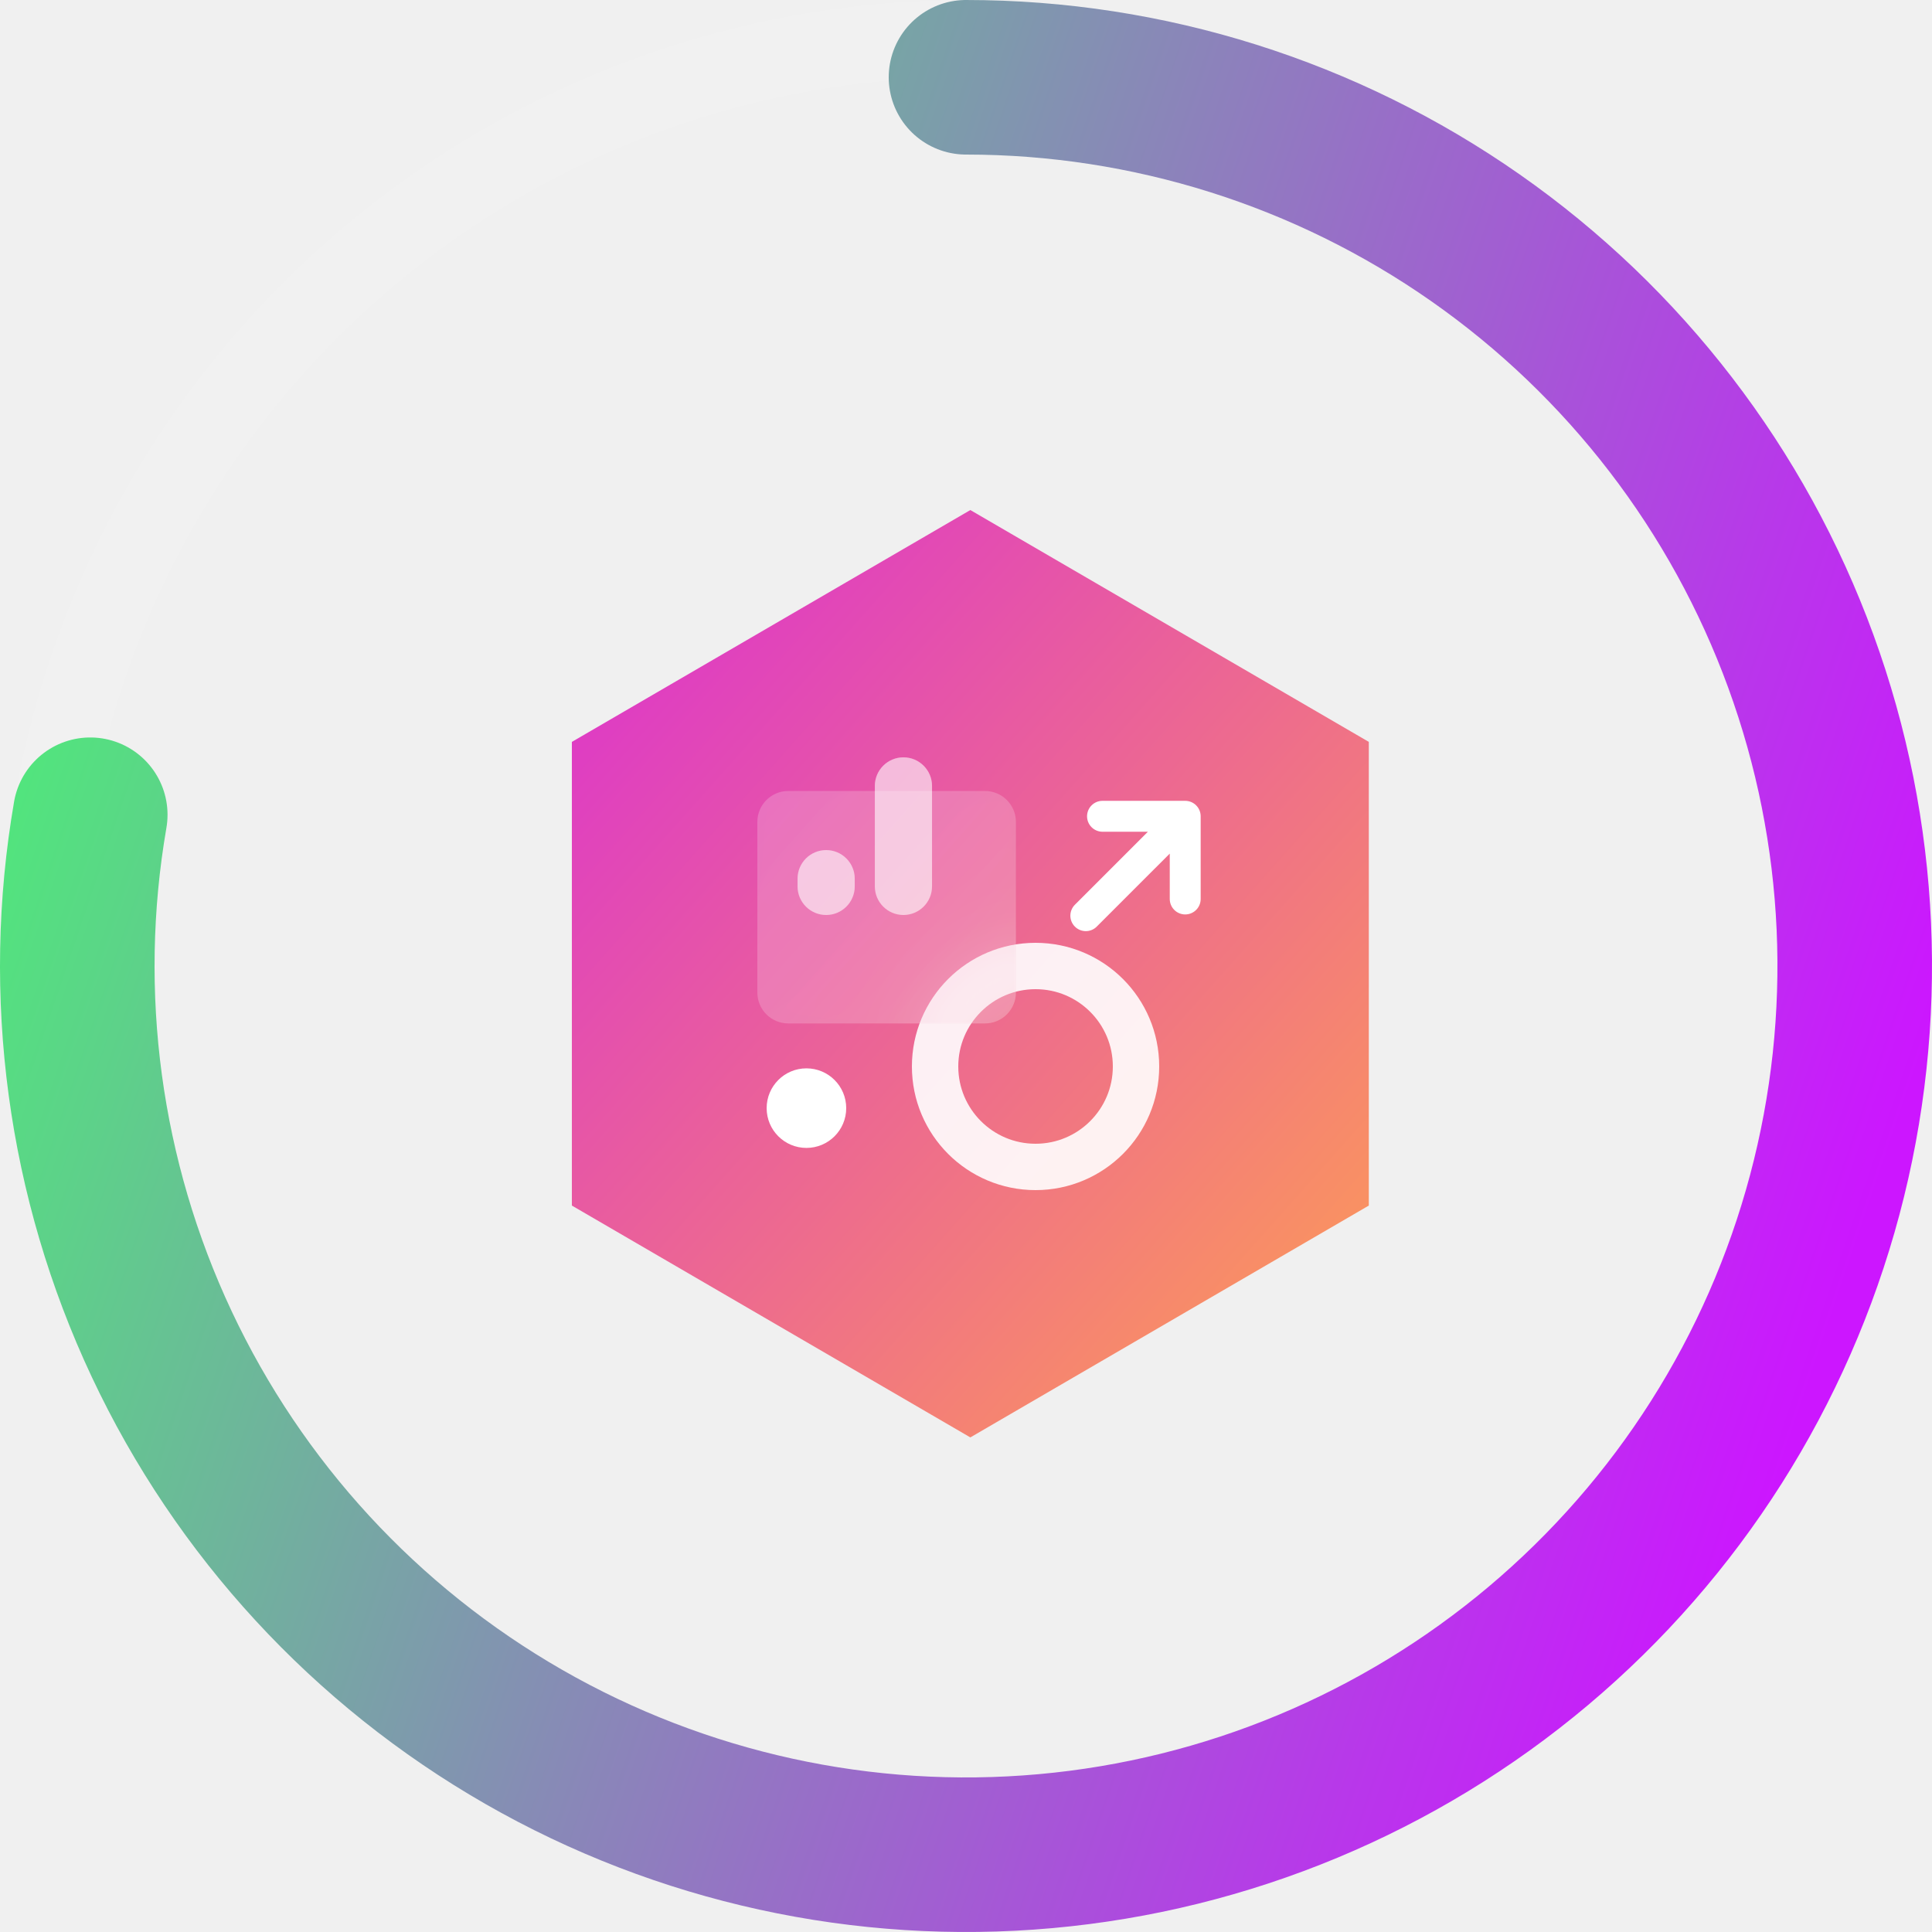
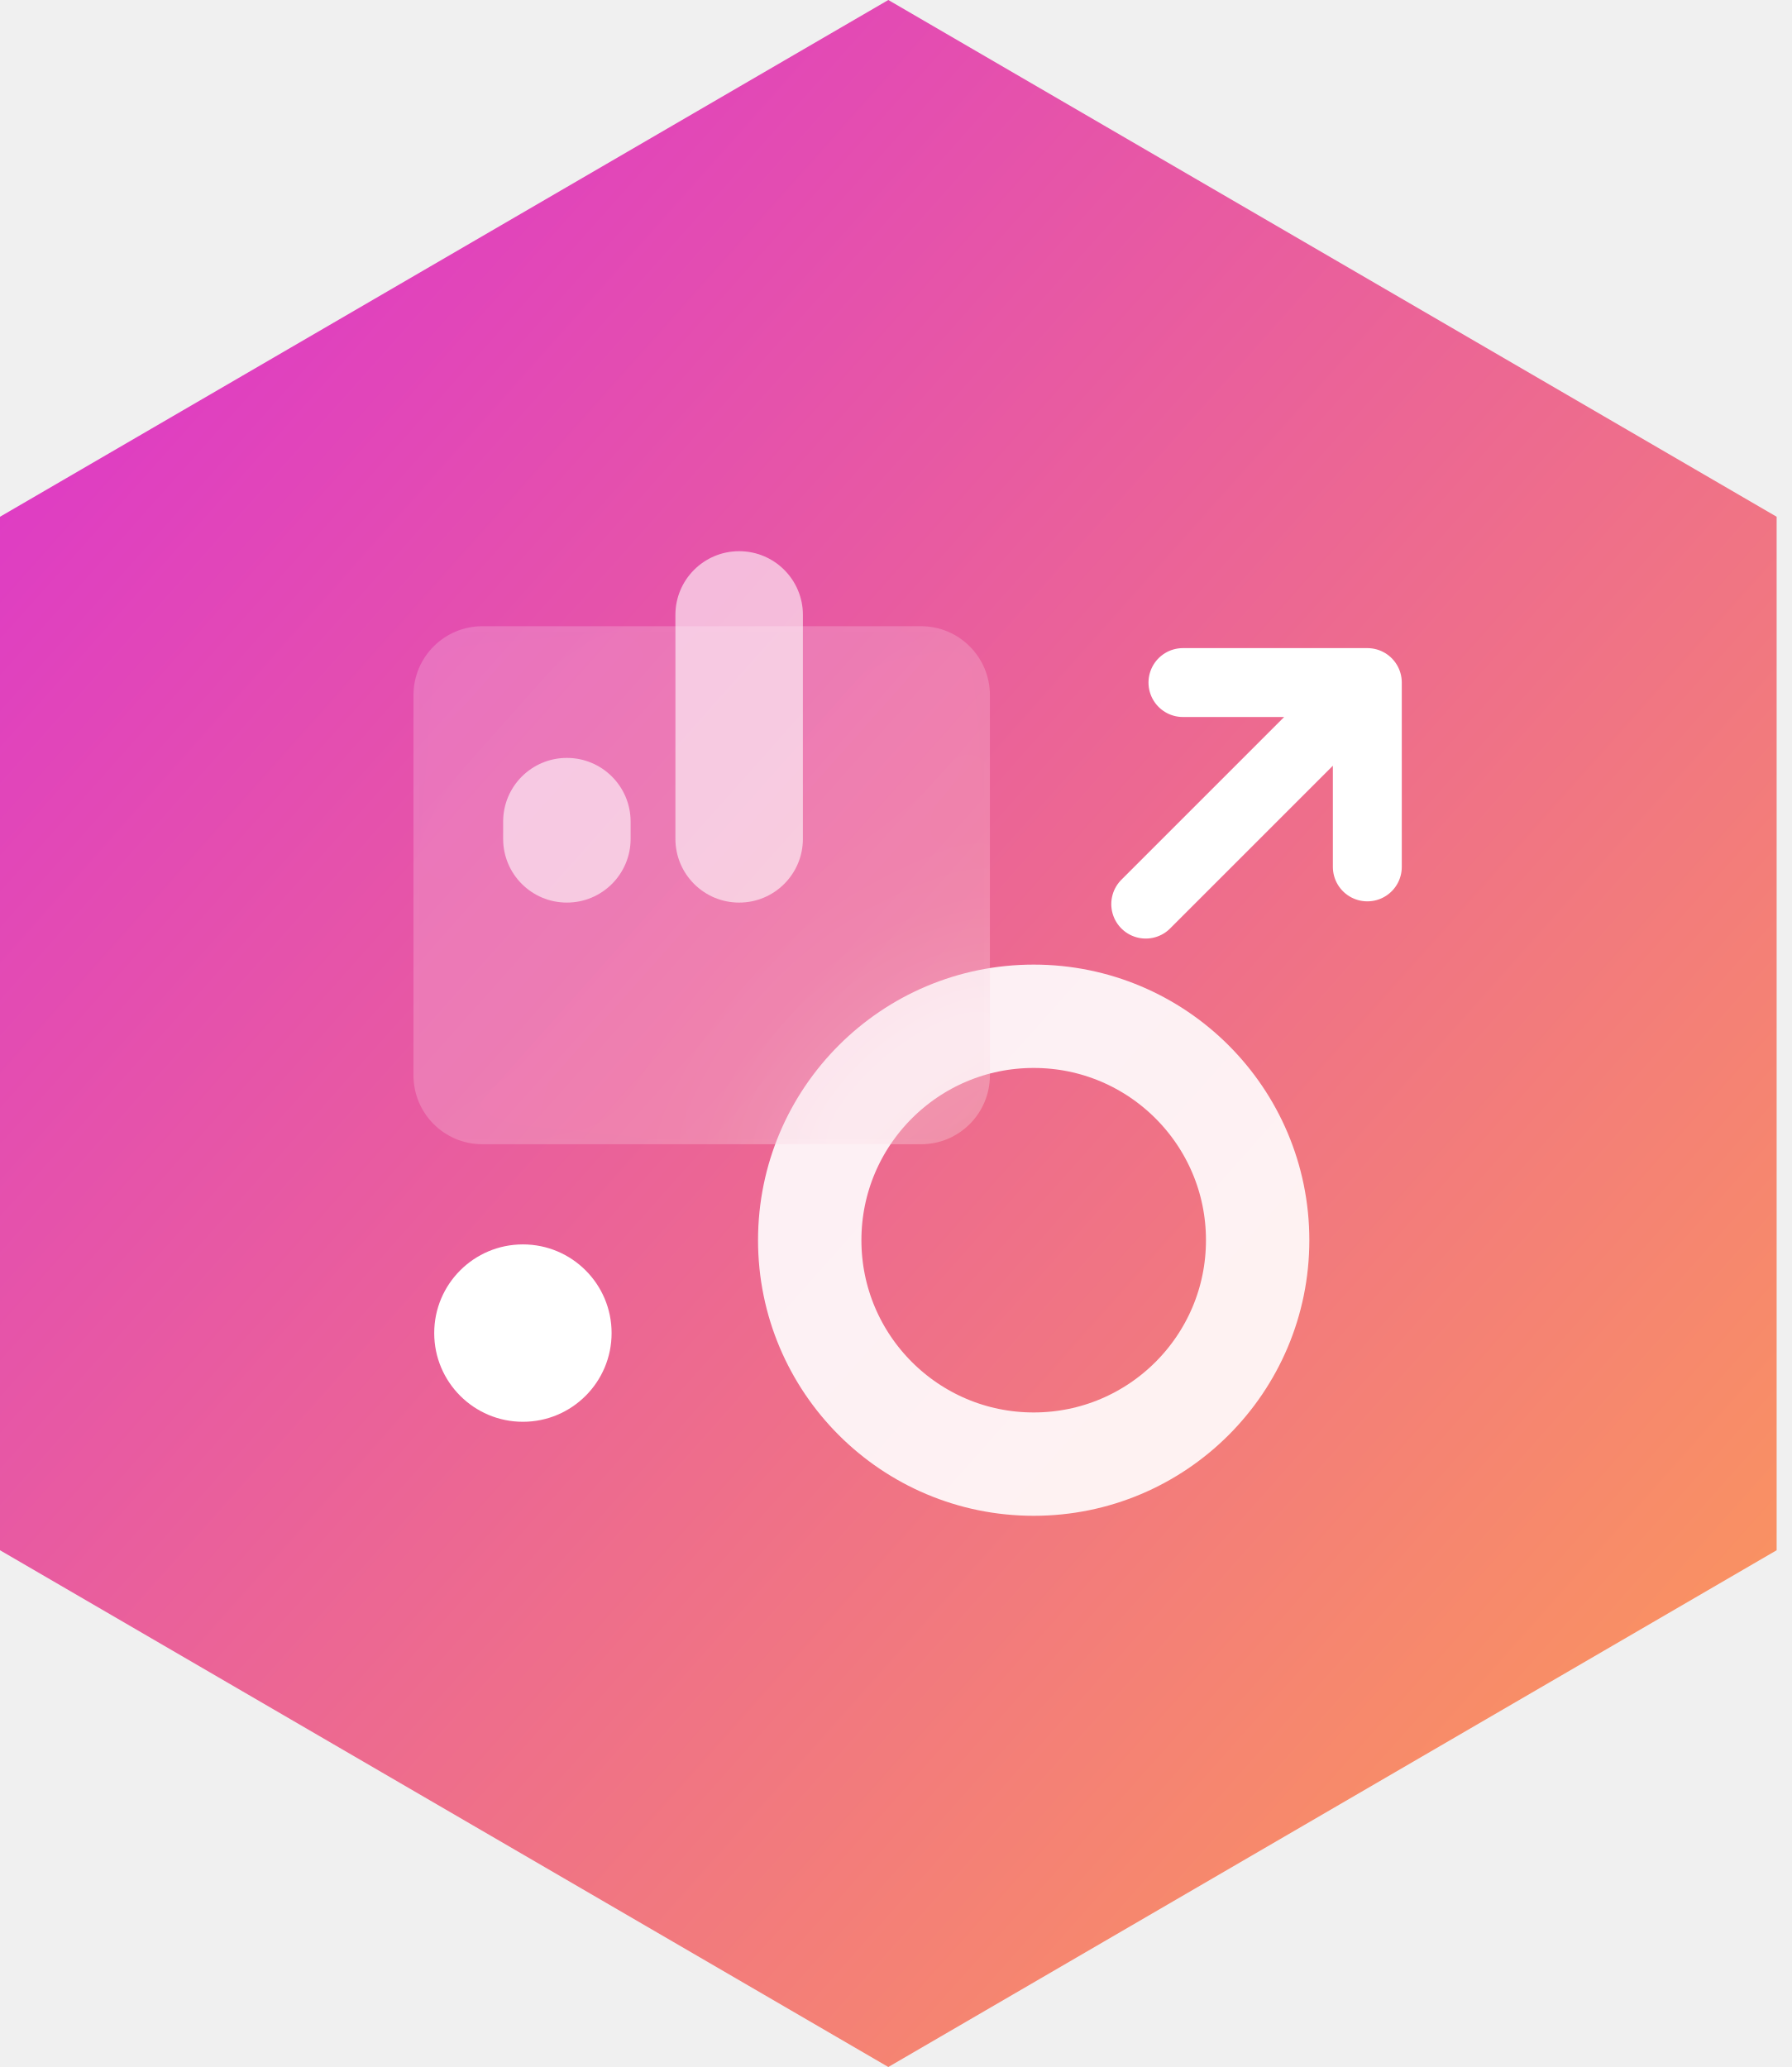
- <svg xmlns="http://www.w3.org/2000/svg" width="125" height="125" viewBox="0 0 125 125" fill="none">
-   <path opacity="0.06" d="M62.5 2.5C54.621 2.5 46.819 4.052 39.539 7.067C32.26 10.082 25.645 14.502 20.074 20.074C14.502 25.645 10.082 32.26 7.067 39.539C4.052 46.819 2.5 54.621 2.5 62.5C2.5 70.379 4.052 78.181 7.067 85.461C10.082 92.741 14.502 99.355 20.074 104.926C25.645 110.498 32.26 114.917 39.539 117.933C46.819 120.948 54.621 122.5 62.5 122.5C70.379 122.5 78.181 120.948 85.461 117.933C92.741 114.917 99.355 110.498 104.926 104.926C110.498 99.355 114.918 92.74 117.933 85.461C120.948 78.181 122.5 70.379 122.5 62.5C122.5 54.621 120.948 46.819 117.933 39.539C114.917 32.259 110.498 25.645 104.926 20.074C99.355 14.502 92.74 10.082 85.461 7.067C78.181 4.052 70.379 2.5 62.5 2.5L62.5 2.5Z" stroke="white" stroke-width="5" />
-   <path d="M88.562 48V78L62.781 93L37 78V48L62.781 33L88.562 48Z" fill="url(#paint0_linear)" />
-   <path fill-rule="evenodd" clip-rule="evenodd" d="M52.176 74.27C53.598 74.27 54.75 73.118 54.75 71.696C54.75 70.275 53.598 69.122 52.176 69.122C50.754 69.122 49.602 70.275 49.602 71.696C49.602 73.118 50.754 74.27 52.176 74.27Z" fill="white" />
-   <path opacity="0.9" d="M73.5 69C73.5 72.59 70.59 75.5 67 75.5C63.41 75.5 60.5 72.59 60.5 69C60.5 65.41 63.41 62.5 67 62.5C70.59 62.5 73.5 65.41 73.5 69Z" stroke="white" stroke-width="3" />
-   <g filter="url(#filter0_b)">
-     <rect x="49" y="51.177" width="16.729" height="15.038" rx="2" fill="white" fill-opacity="0.2" />
+ <svg xmlns="http://www.w3.org/2000/svg" width="52" height="60" viewBox="0 0 52 60" fill="none">
+   <path d="M51.562 15V45L25.781 60L0 45V15L25.781 0L51.562 15Z" fill="url(#paint0_linear_903:491)" />
+   <path fill-rule="evenodd" clip-rule="evenodd" d="M15.176 41.271C16.598 41.271 17.75 40.118 17.75 38.696C17.75 37.275 16.598 36.122 15.176 36.122C13.754 36.122 12.602 37.275 12.602 38.696C12.602 40.118 13.754 41.271 15.176 41.271Z" fill="white" />
+   <path opacity="0.9" d="M36.5 36C36.5 39.59 33.59 42.5 30 42.5C26.41 42.5 23.5 39.59 23.5 36C23.5 32.41 26.41 29.5 30 29.5C33.59 29.5 36.5 32.41 36.5 36Z" stroke="white" stroke-width="3" />
+   <g filter="url(#filter0_b_903:491)">
+     <rect x="12" y="18.177" width="16.729" height="15.038" rx="2" fill="white" fill-opacity="0.2" />
  </g>
-   <g opacity="0.6" filter="url(#filter1_b)">
-     <rect x="56.602" y="49" width="3.7" height="10.2" rx="1.85" fill="white" />
+   <g opacity="0.6" filter="url(#filter1_b_903:491)">
+     <rect x="19.602" y="16" width="3.7" height="10.2" rx="1.85" fill="white" />
  </g>
-   <g opacity="0.6" filter="url(#filter2_b)">
-     <path fill-rule="evenodd" clip-rule="evenodd" d="M51.602 56.85C51.602 55.828 52.43 55 53.452 55C54.473 55 55.302 55.828 55.302 56.85V57.35C55.302 58.372 54.473 59.2 53.452 59.2C52.43 59.2 51.602 58.372 51.602 57.35V56.85Z" fill="white" />
+   <g opacity="0.6" filter="url(#filter2_b_903:491)">
+     <path fill-rule="evenodd" clip-rule="evenodd" d="M14.602 23.85C14.602 22.828 15.43 22 16.452 22C17.473 22 18.302 22.828 18.302 23.85V24.35C18.302 25.372 17.473 26.2 16.452 26.2C15.43 26.2 14.602 25.372 14.602 24.35V23.85Z" fill="white" />
  </g>
-   <path d="M70.252 59.244L75.733 53.763M71.332 52.813H76.683V58.164" stroke="white" stroke-width="2" stroke-linecap="round" stroke-linejoin="round" />
-   <path d="M5.839 52.714C3.832 64.333 5.446 76.289 10.462 86.96C15.478 97.632 23.654 106.503 33.881 112.372C44.108 118.241 55.892 120.823 67.637 119.77C79.381 118.717 90.518 114.078 99.537 106.483C108.557 98.888 115.023 88.703 118.06 77.309C121.097 65.915 120.558 53.864 116.515 42.787C112.472 31.71 105.122 22.143 95.46 15.384C85.798 8.625 74.291 5 62.5 5" stroke="url(#paint1_linear)" stroke-width="10" stroke-linecap="round" stroke-linejoin="round" />
+   <path d="M33.252 26.244L38.733 20.763M34.332 19.813H39.683V25.164" stroke="white" stroke-width="2" stroke-linecap="round" stroke-linejoin="round" />
  <defs>
-     <filter id="filter0_b" x="45" y="47.177" width="24.729" height="23.038" filterUnits="userSpaceOnUse" color-interpolation-filters="sRGB">
+     <filter id="filter0_b_903:491" x="8" y="14.177" width="24.729" height="23.038" filterUnits="userSpaceOnUse" color-interpolation-filters="sRGB">
      <feFlood flood-opacity="0" result="BackgroundImageFix" />
      <feGaussianBlur in="BackgroundImage" stdDeviation="2" />
-       <feComposite in2="SourceAlpha" operator="in" result="effect1_backgroundBlur" />
-       <feBlend mode="normal" in="SourceGraphic" in2="effect1_backgroundBlur" result="shape" />
+       <feComposite in2="SourceAlpha" operator="in" result="effect1_backgroundBlur_903:491" />
+       <feBlend mode="normal" in="SourceGraphic" in2="effect1_backgroundBlur_903:491" result="shape" />
    </filter>
-     <filter id="filter1_b" x="6.602" y="-1" width="103.7" height="110.2" filterUnits="userSpaceOnUse" color-interpolation-filters="sRGB">
+     <filter id="filter1_b_903:491" x="-30.398" y="-34" width="103.699" height="110.2" filterUnits="userSpaceOnUse" color-interpolation-filters="sRGB">
      <feFlood flood-opacity="0" result="BackgroundImageFix" />
      <feGaussianBlur in="BackgroundImage" stdDeviation="25" />
-       <feComposite in2="SourceAlpha" operator="in" result="effect1_backgroundBlur" />
-       <feBlend mode="normal" in="SourceGraphic" in2="effect1_backgroundBlur" result="shape" />
+       <feComposite in2="SourceAlpha" operator="in" result="effect1_backgroundBlur_903:491" />
+       <feBlend mode="normal" in="SourceGraphic" in2="effect1_backgroundBlur_903:491" result="shape" />
    </filter>
-     <filter id="filter2_b" x="1.602" y="5" width="103.7" height="104.2" filterUnits="userSpaceOnUse" color-interpolation-filters="sRGB">
+     <filter id="filter2_b_903:491" x="-35.398" y="-28" width="103.699" height="104.2" filterUnits="userSpaceOnUse" color-interpolation-filters="sRGB">
      <feFlood flood-opacity="0" result="BackgroundImageFix" />
      <feGaussianBlur in="BackgroundImage" stdDeviation="25" />
-       <feComposite in2="SourceAlpha" operator="in" result="effect1_backgroundBlur" />
-       <feBlend mode="normal" in="SourceGraphic" in2="effect1_backgroundBlur" result="shape" />
+       <feComposite in2="SourceAlpha" operator="in" result="effect1_backgroundBlur_903:491" />
+       <feBlend mode="normal" in="SourceGraphic" in2="effect1_backgroundBlur_903:491" result="shape" />
    </filter>
-     <linearGradient id="paint0_linear" x1="37.018" y1="-6.612" x2="117.143" y2="64.766" gradientUnits="userSpaceOnUse">
+     <linearGradient id="paint0_linear_903:491" x1="0.018" y1="-39.612" x2="80.143" y2="31.767" gradientUnits="userSpaceOnUse">
      <stop stop-color="#CE09FF" />
      <stop offset="1" stop-color="#FFA34E" />
    </linearGradient>
-     <linearGradient id="paint1_linear" x1="166.805" y1="-56.198" x2="41.734" y2="-98.734" gradientUnits="userSpaceOnUse">
-       <stop stop-color="#CC16FF" />
-       <stop offset="1" stop-color="#48F573" />
-     </linearGradient>
  </defs>
</svg>
